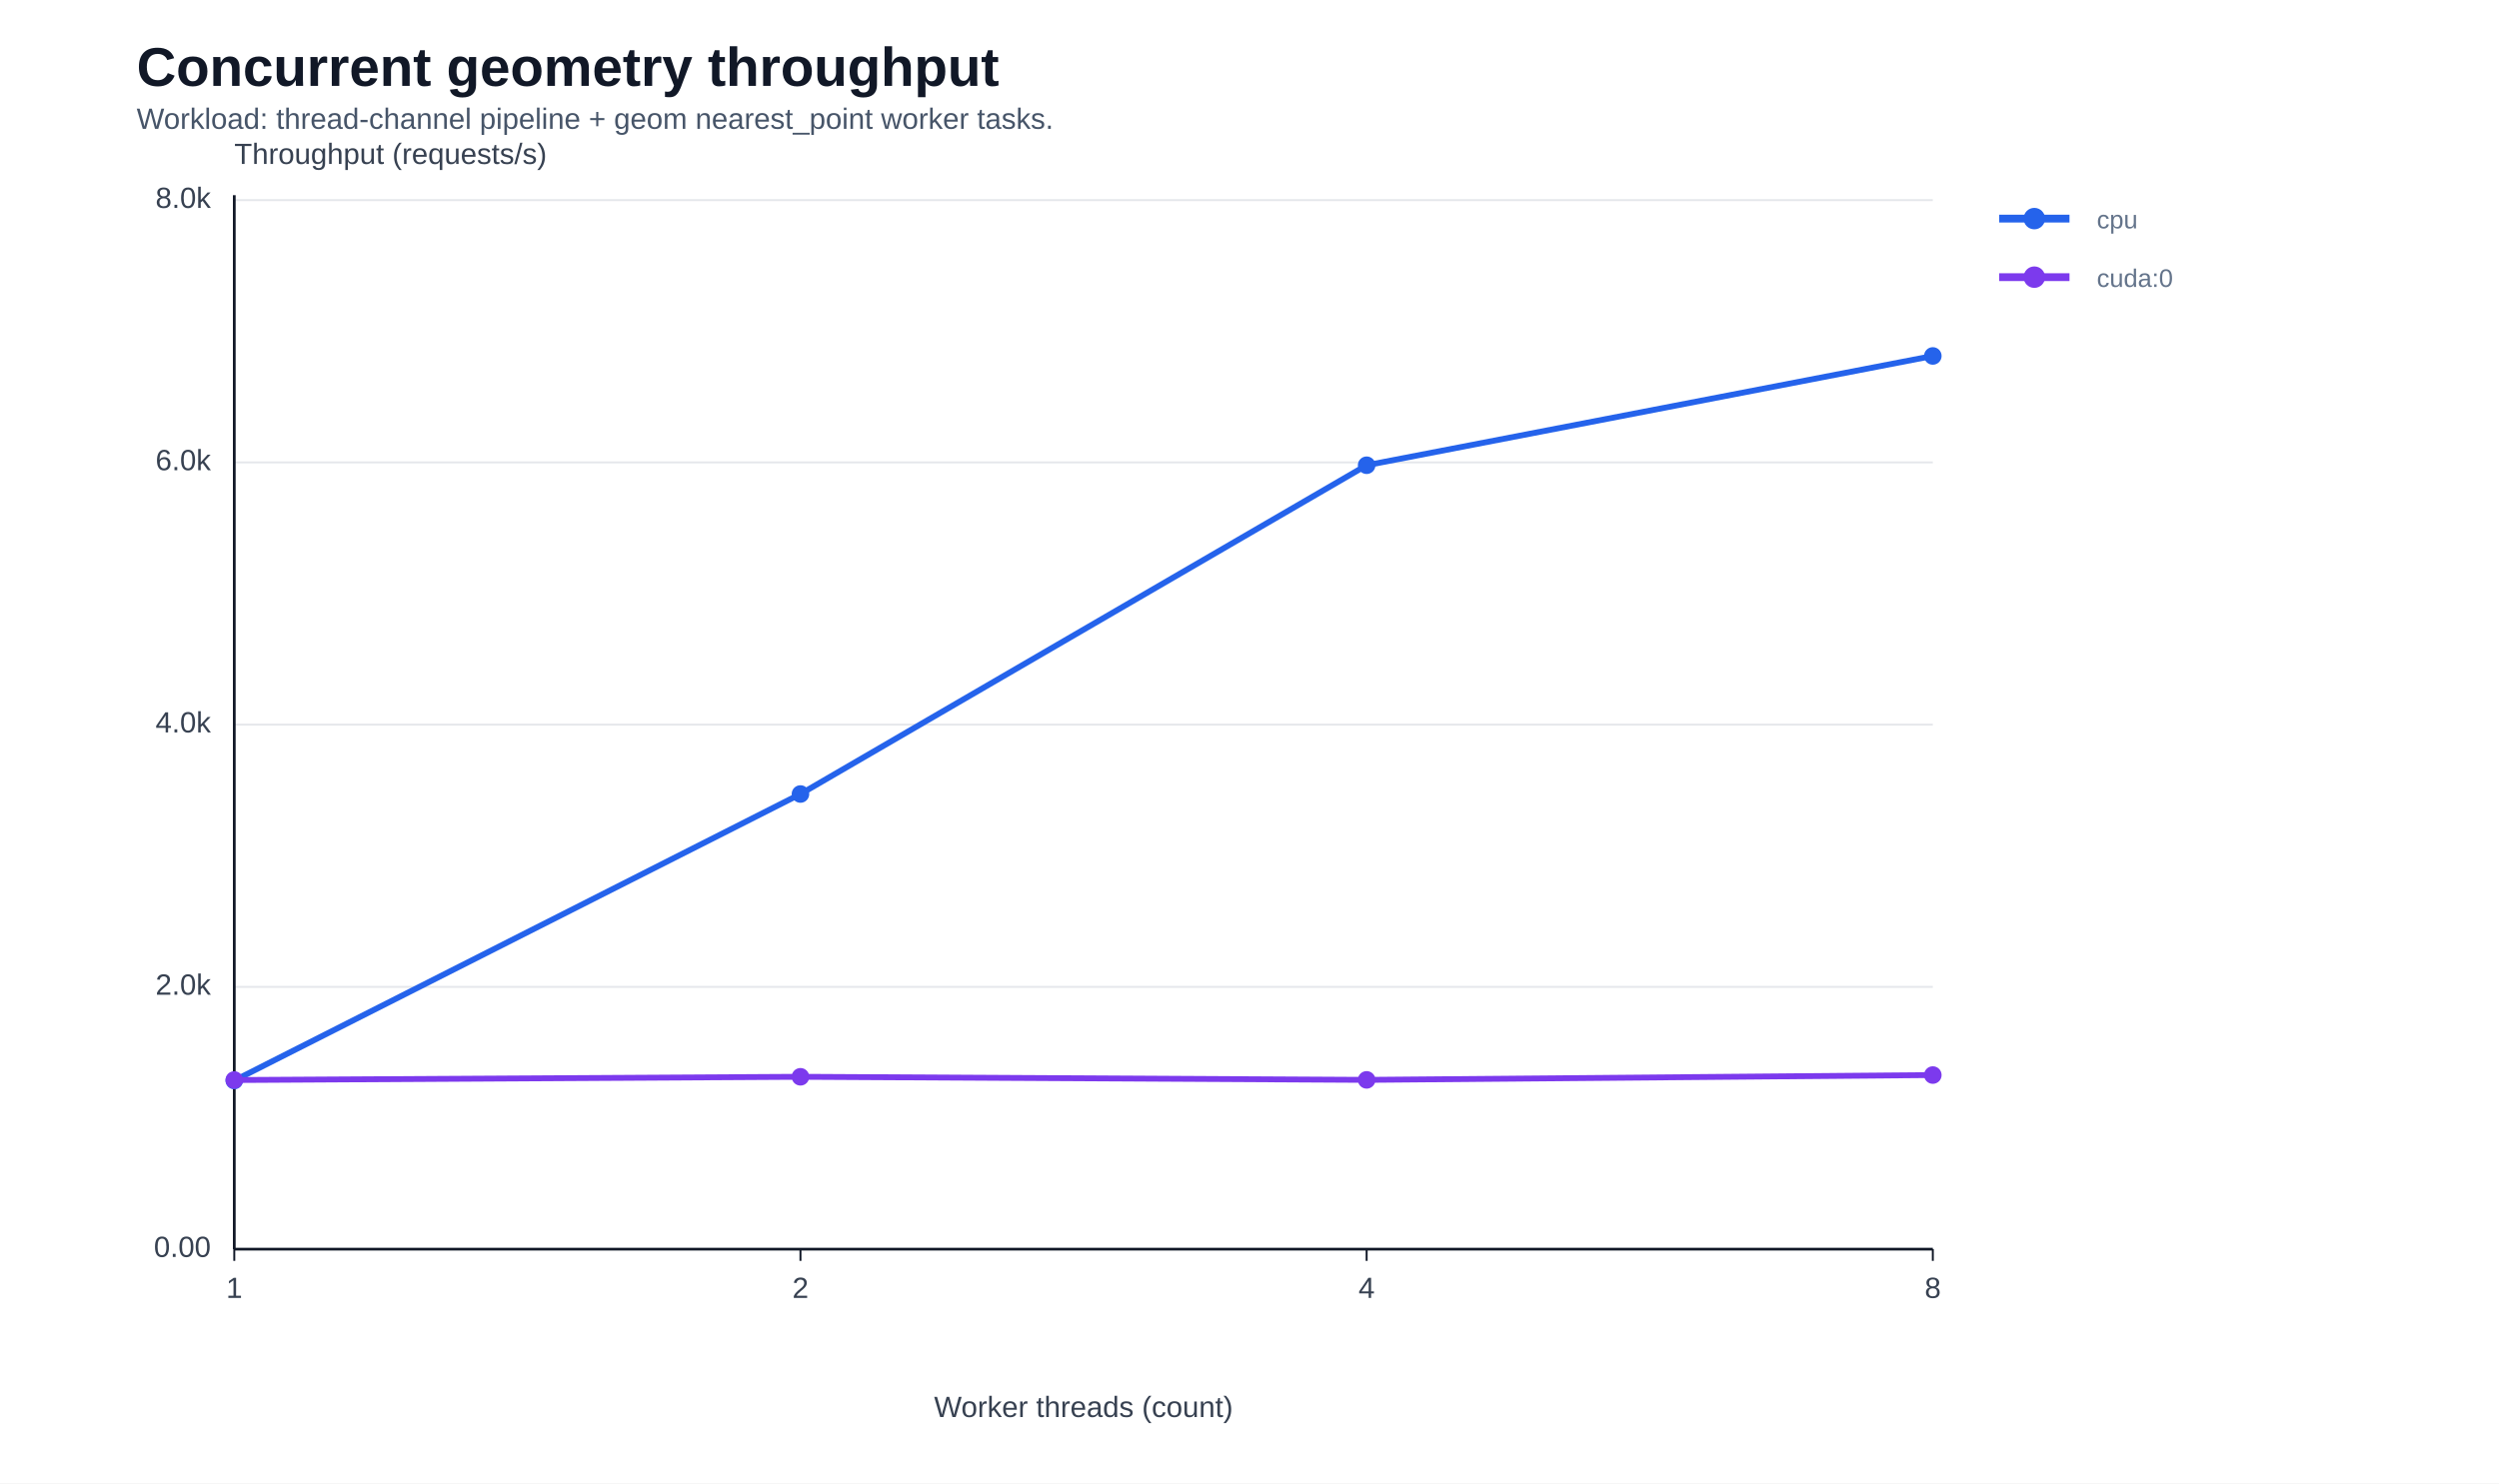
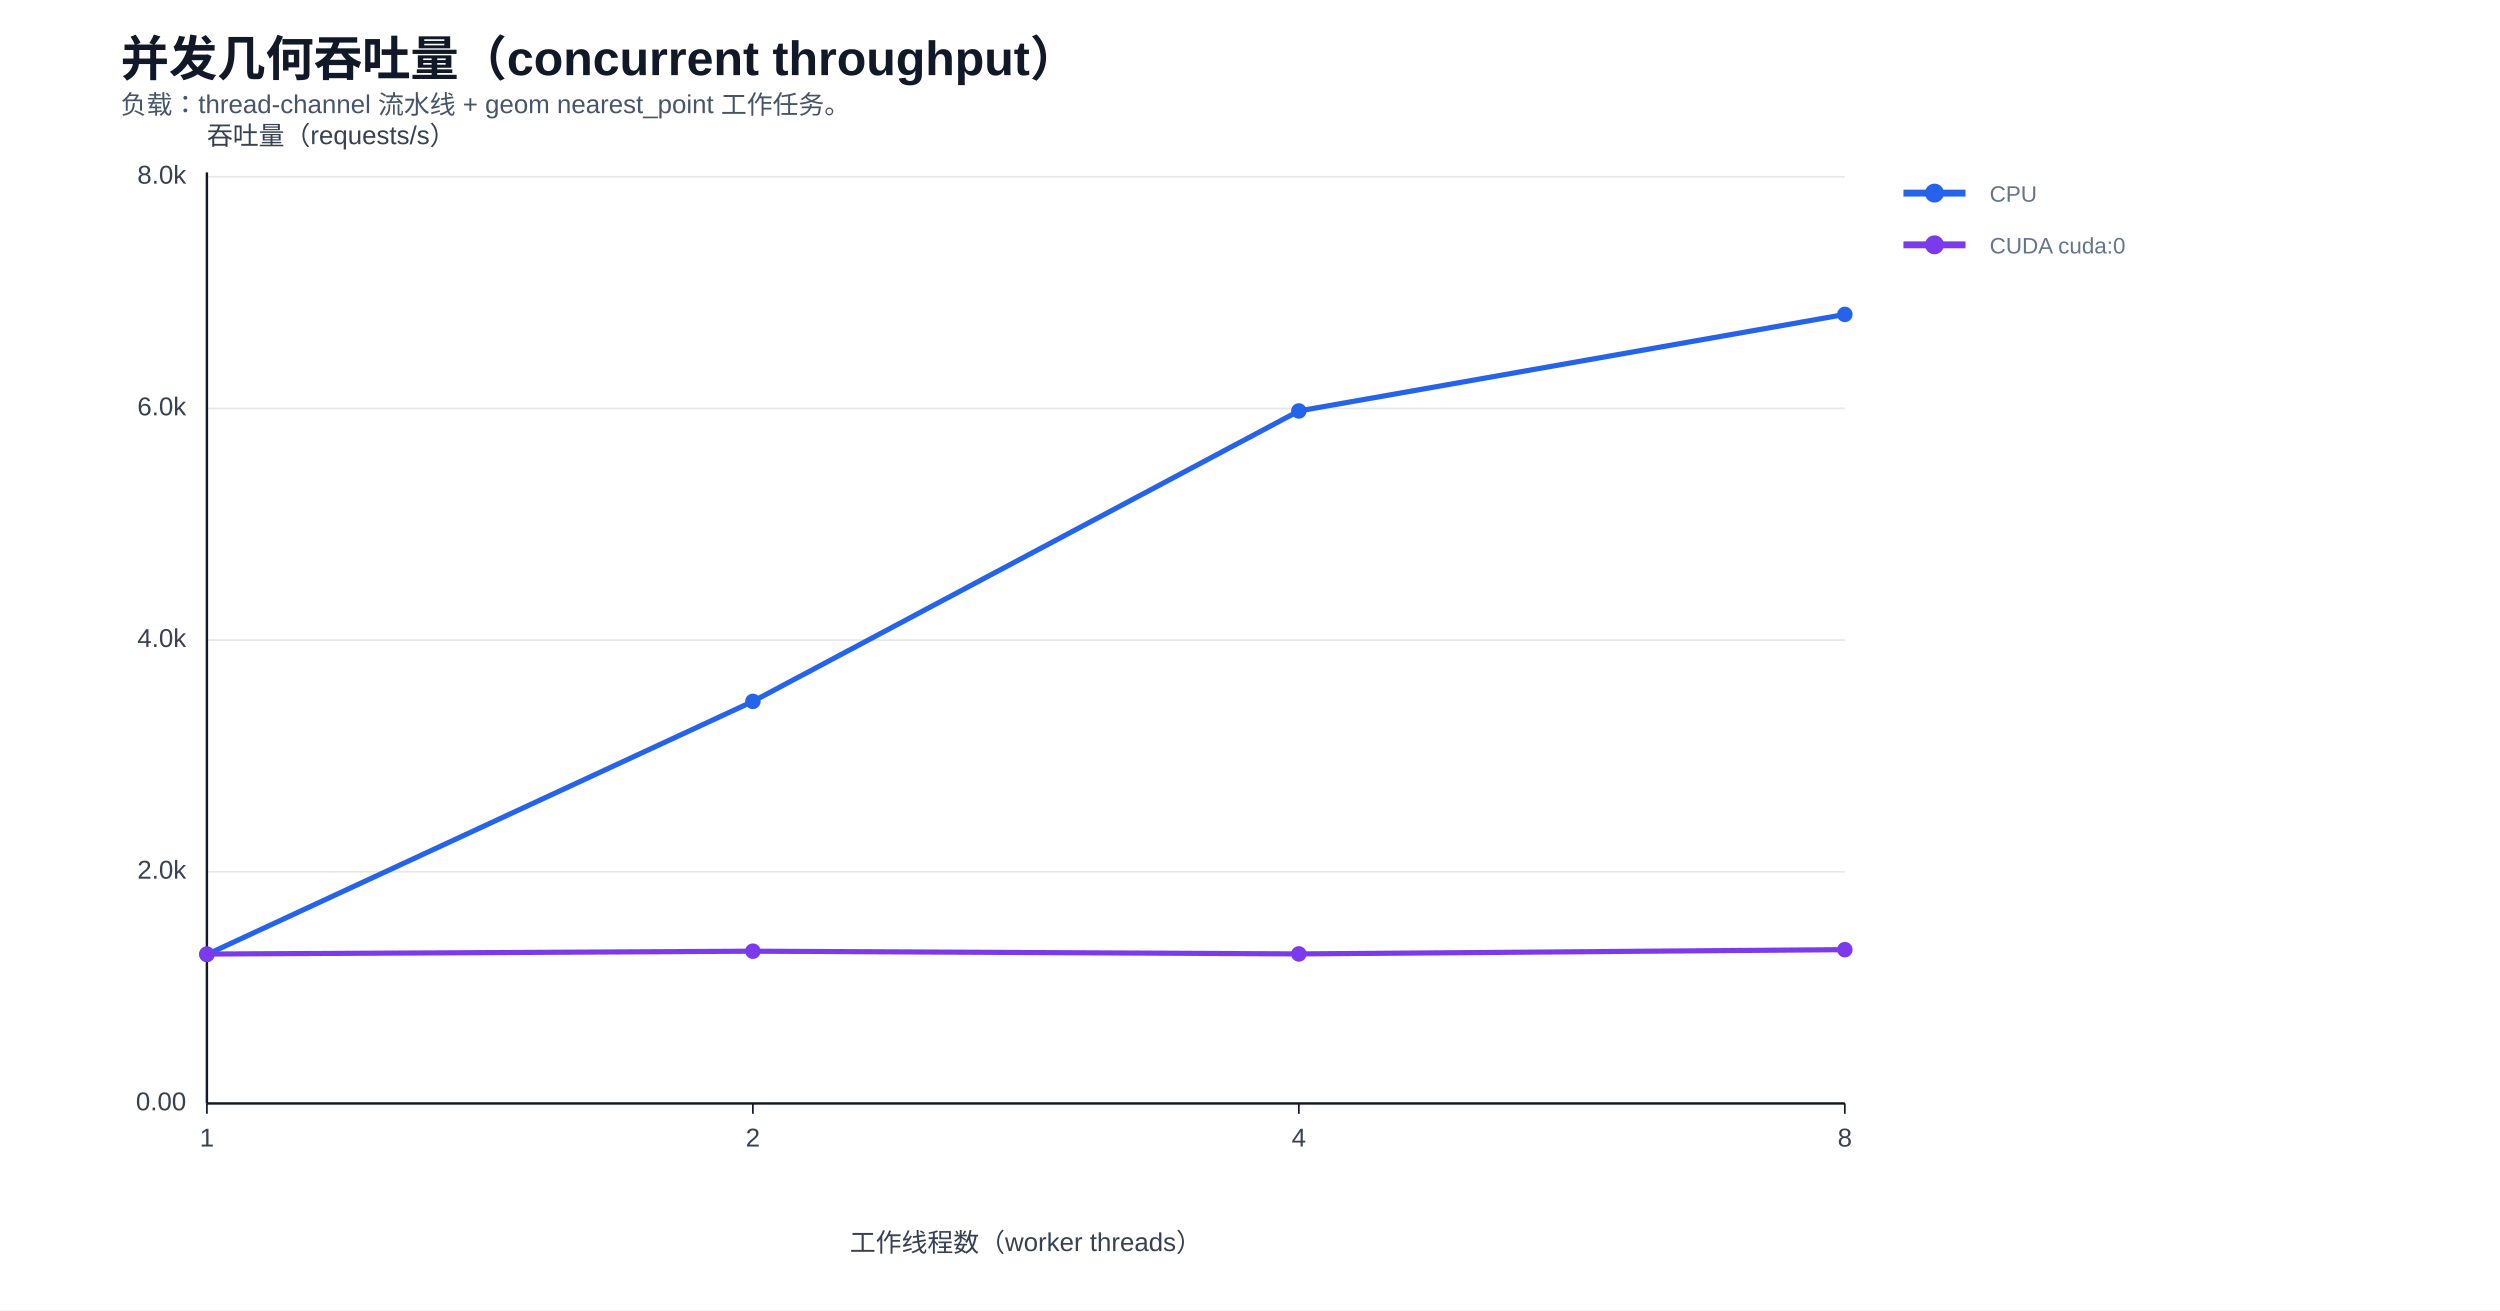
- <svg xmlns="http://www.w3.org/2000/svg" width="1280" height="760" viewBox="0 0 1280 760" role="img">
+ <svg xmlns="http://www.w3.org/2000/svg" width="1450" height="760" viewBox="0 0 1450 760" role="img">
  <style>
- text{font-family:Arial,Helvetica,sans-serif;fill:#111827;}
+ text{font-family:'AR PL UMing TW MBE','AR PL UMing CN','FandolHei','Microsoft YaHei','SimHei',Arial,Helvetica,sans-serif;fill:#111827;}
.title{font-size:28px;font-weight:700;}
.subtitle{font-size:15px;fill:#475569;}
.axis{font-size:15px;fill:#374151;}
.small{font-size:14px;fill:#475569;}
.tiny{font-size:13px;fill:#64748b;}
.label{font-size:16px;font-weight:700;}
- .code{font-family:Consolas,Monaco,'Courier New',monospace;font-size:12px;fill:#e2e8f0;}
+ .code{font-family:Consolas,Monaco,'Courier New',monospace;font-size:10px;fill:#e2e8f0;}
.box{stroke:#1f2937;stroke-width:1.4;rx:14;ry:14;}
</style>
  <defs>
    <marker id="arrow" markerWidth="10" markerHeight="10" refX="8" refY="3" orient="auto" markerUnits="strokeWidth">
      <path d="M0,0 L0,6 L9,3 z" fill="#334155" />
    </marker>
  </defs>
-   <rect x="0" y="0" width="1280" height="760" fill="#ffffff" />
-   <text class="title" x="70.00" y="44.00" text-anchor="start">Concurrent geometry throughput</text>
-   <text class="subtitle" x="70.00" y="66.00" text-anchor="start">Workload: thread-channel pipeline + geom nearest_point worker tasks.</text>
-   <line x1="120" y1="640.00" x2="990" y2="640.00" stroke="#e5e7eb" />
+   <rect x="0" y="0" width="1450" height="760" fill="#ffffff" />
+   <text class="title" x="70.00" y="44.00" text-anchor="start">并发几何吞吐量（concurrent throughput）</text>
+   <text class="subtitle" x="70.00" y="66.00" text-anchor="start">负载：thread-channel 流水线 + geom nearest_point 工作任务。</text>
+   <line x1="120" y1="640.00" x2="1070" y2="640.00" stroke="#e5e7eb" />
  <text class="axis" x="108.00" y="644.00" text-anchor="end">0.00</text>
-   <line x1="120" y1="505.63" x2="990" y2="505.63" stroke="#e5e7eb" />
+   <line x1="120" y1="505.63" x2="1070" y2="505.63" stroke="#e5e7eb" />
  <text class="axis" x="108.00" y="509.63" text-anchor="end">2.0k</text>
-   <line x1="120" y1="371.26" x2="990" y2="371.26" stroke="#e5e7eb" />
+   <line x1="120" y1="371.26" x2="1070" y2="371.26" stroke="#e5e7eb" />
  <text class="axis" x="108.00" y="375.26" text-anchor="end">4.0k</text>
-   <line x1="120" y1="236.90" x2="990" y2="236.90" stroke="#e5e7eb" />
+   <line x1="120" y1="236.90" x2="1070" y2="236.90" stroke="#e5e7eb" />
  <text class="axis" x="108.00" y="240.90" text-anchor="end">6.0k</text>
-   <line x1="120" y1="102.53" x2="990" y2="102.53" stroke="#e5e7eb" />
+   <line x1="120" y1="102.53" x2="1070" y2="102.53" stroke="#e5e7eb" />
  <text class="axis" x="108.00" y="106.53" text-anchor="end">8.0k</text>
  <line x1="120" y1="100" x2="120" y2="640" stroke="#111827" stroke-width="1.4" />
-   <line x1="120" y1="640" x2="990" y2="640" stroke="#111827" stroke-width="1.4" />
-   <polyline points="120.00,553.60 410.00,406.81 700.00,238.36 990.00,182.37" fill="none" stroke="#2563eb" stroke-width="3" />
+   <line x1="120" y1="640" x2="1070" y2="640" stroke="#111827" stroke-width="1.4" />
+   <polyline points="120.00,553.60 436.67,406.81 753.33,238.36 1070.00,182.37" fill="none" stroke="#2563eb" stroke-width="3" />
  <circle cx="120.00" cy="553.60" r="4.5" fill="#2563eb" />
-   <circle cx="410.00" cy="406.81" r="4.5" fill="#2563eb" />
-   <circle cx="700.00" cy="238.36" r="4.5" fill="#2563eb" />
-   <circle cx="990.00" cy="182.37" r="4.5" fill="#2563eb" />
-   <polyline points="120.00,553.35 410.00,551.69 700.00,553.27 990.00,550.80" fill="none" stroke="#7c3aed" stroke-width="3" />
+   <circle cx="436.67" cy="406.81" r="4.5" fill="#2563eb" />
+   <circle cx="753.33" cy="238.36" r="4.5" fill="#2563eb" />
+   <circle cx="1070.00" cy="182.37" r="4.5" fill="#2563eb" />
+   <polyline points="120.00,553.35 436.67,551.69 753.33,553.27 1070.00,550.80" fill="none" stroke="#7c3aed" stroke-width="3" />
  <circle cx="120.00" cy="553.35" r="4.5" fill="#7c3aed" />
-   <circle cx="410.00" cy="551.69" r="4.5" fill="#7c3aed" />
-   <circle cx="700.00" cy="553.27" r="4.5" fill="#7c3aed" />
-   <circle cx="990.00" cy="550.80" r="4.5" fill="#7c3aed" />
+   <circle cx="436.67" cy="551.69" r="4.5" fill="#7c3aed" />
+   <circle cx="753.33" cy="553.27" r="4.5" fill="#7c3aed" />
+   <circle cx="1070.00" cy="550.80" r="4.5" fill="#7c3aed" />
  <line x1="120.00" y1="640" x2="120.00" y2="646" stroke="#111827" />
  <text class="axis" x="120.00" y="665.00" text-anchor="middle">1</text>
-   <line x1="410.00" y1="640" x2="410.00" y2="646" stroke="#111827" />
-   <text class="axis" x="410.00" y="665.00" text-anchor="middle">2</text>
-   <line x1="700.00" y1="640" x2="700.00" y2="646" stroke="#111827" />
-   <text class="axis" x="700.00" y="665.00" text-anchor="middle">4</text>
-   <line x1="990.00" y1="640" x2="990.00" y2="646" stroke="#111827" />
-   <text class="axis" x="990.00" y="665.00" text-anchor="middle">8</text>
-   <text class="axis" x="555.00" y="726.00" text-anchor="middle">Worker threads (count)</text>
-   <text class="axis" x="120.00" y="84.00" text-anchor="start">Throughput (requests/s)</text>
-   <line x1="1024" y1="112" x2="1060" y2="112" stroke="#2563eb" stroke-width="4" />
-   <circle cx="1042" cy="112" r="5.5" fill="#2563eb" />
-   <text class="tiny" x="1074.00" y="117.00" text-anchor="start">cpu</text>
-   <line x1="1024" y1="142" x2="1060" y2="142" stroke="#7c3aed" stroke-width="4" />
-   <circle cx="1042" cy="142" r="5.5" fill="#7c3aed" />
-   <text class="tiny" x="1074.00" y="147.00" text-anchor="start">cuda:0</text>
+   <line x1="436.67" y1="640" x2="436.67" y2="646" stroke="#111827" />
+   <text class="axis" x="436.67" y="665.00" text-anchor="middle">2</text>
+   <line x1="753.33" y1="640" x2="753.33" y2="646" stroke="#111827" />
+   <text class="axis" x="753.33" y="665.00" text-anchor="middle">4</text>
+   <line x1="1070.00" y1="640" x2="1070.00" y2="646" stroke="#111827" />
+   <text class="axis" x="1070.00" y="665.00" text-anchor="middle">8</text>
+   <text class="axis" x="595.00" y="726.00" text-anchor="middle">工作线程数（worker threads）</text>
+   <text class="axis" x="120.00" y="84.00" text-anchor="start">吞吐量（requests/s）</text>
+   <line x1="1104" y1="112" x2="1140" y2="112" stroke="#2563eb" stroke-width="4" />
+   <circle cx="1122" cy="112" r="5.5" fill="#2563eb" />
+   <text class="tiny" x="1154.00" y="117.00" text-anchor="start">CPU</text>
+   <line x1="1104" y1="142" x2="1140" y2="142" stroke="#7c3aed" stroke-width="4" />
+   <circle cx="1122" cy="142" r="5.5" fill="#7c3aed" />
+   <text class="tiny" x="1154.00" y="147.00" text-anchor="start">CUDA cuda:0</text>
</svg>
